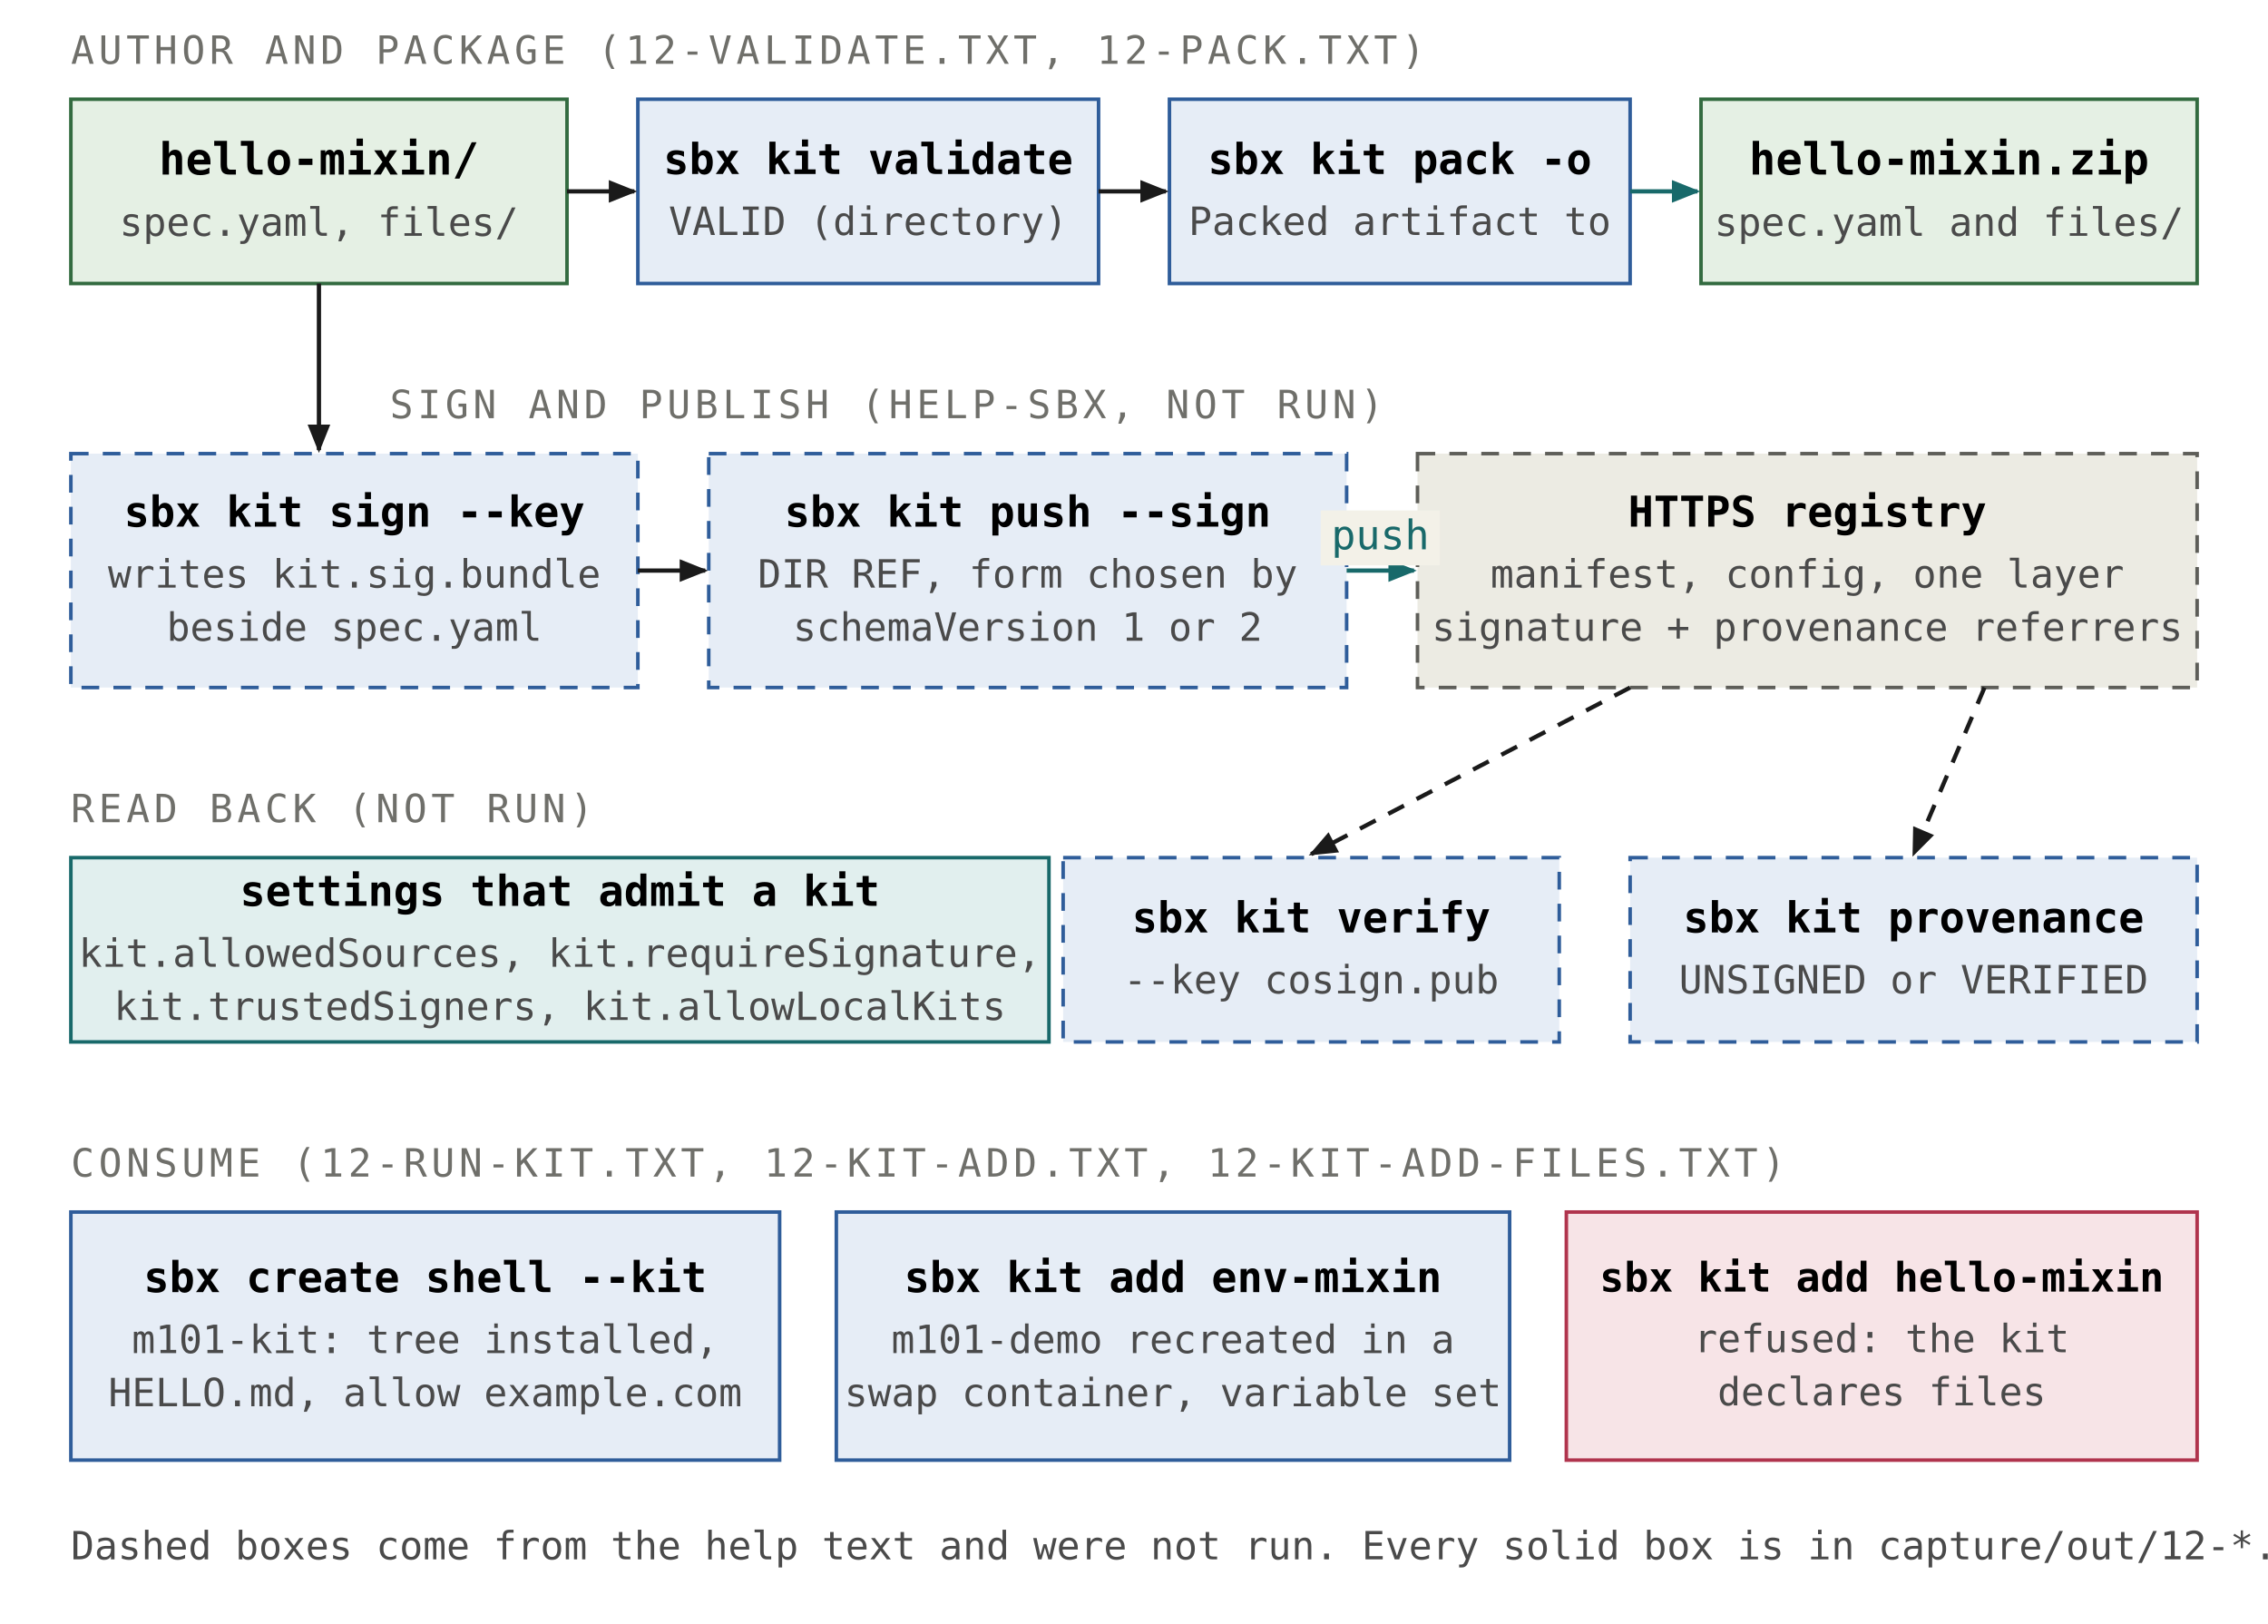
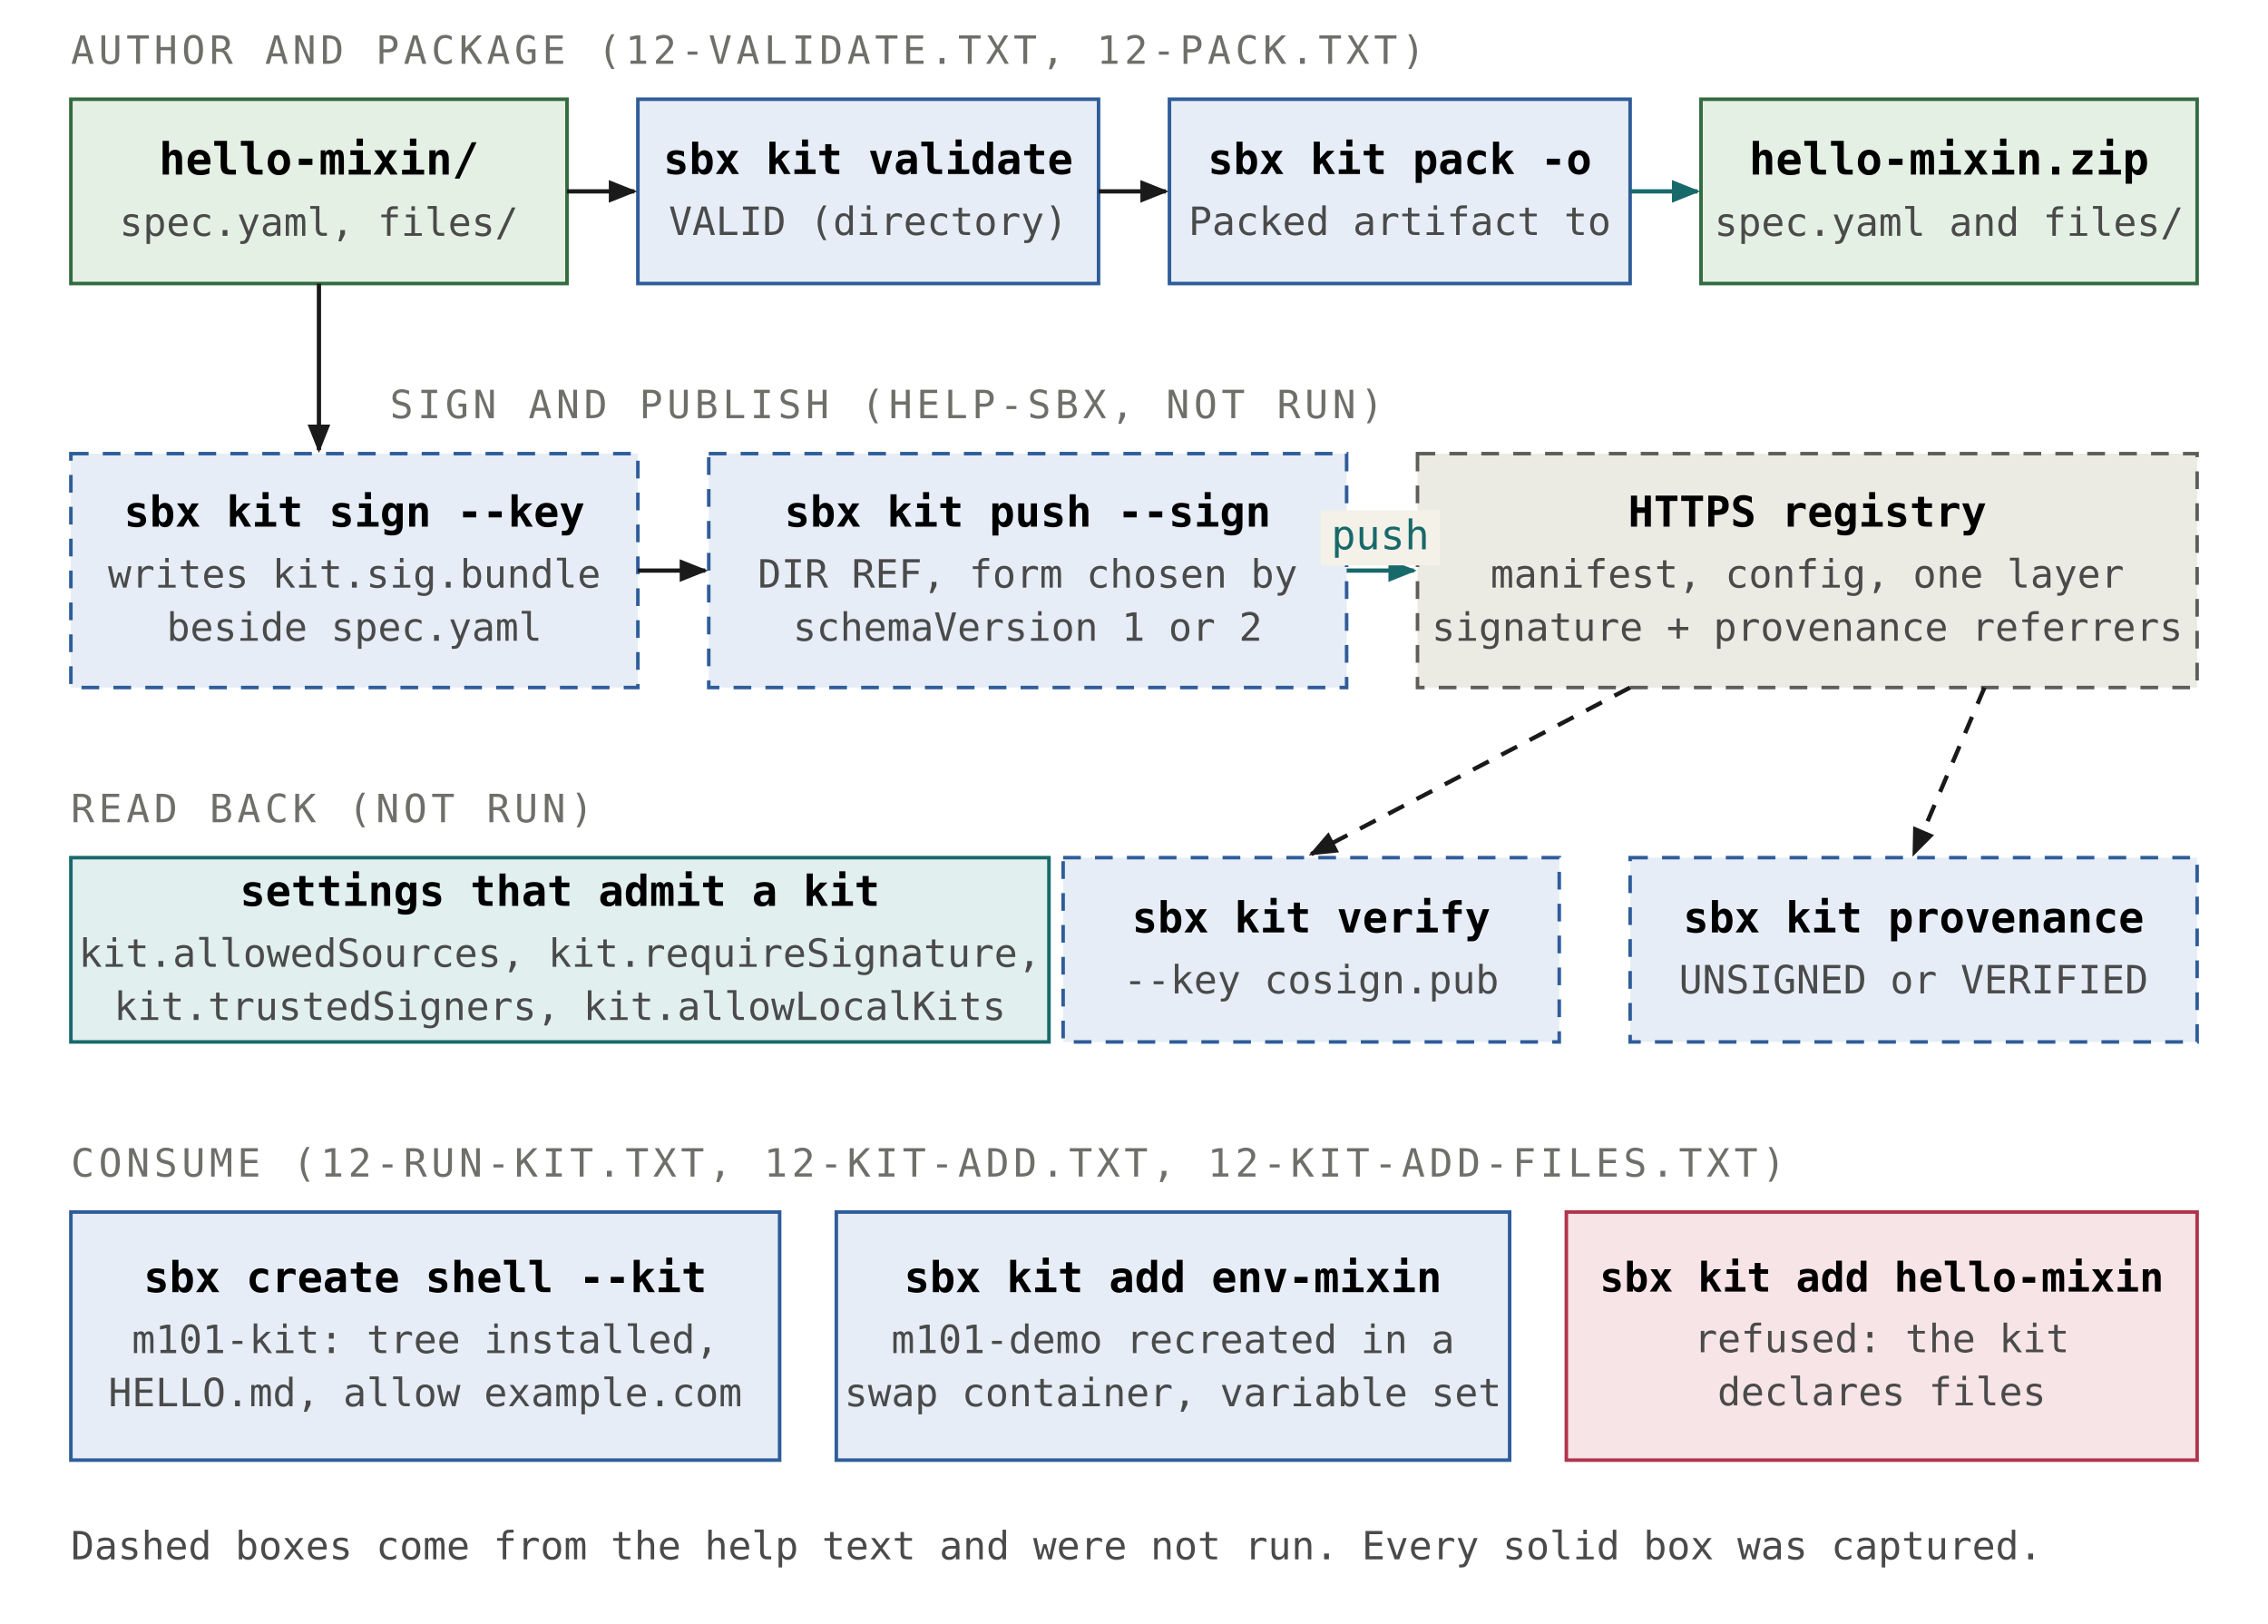
<svg xmlns="http://www.w3.org/2000/svg" viewBox="0 0 640 458" role="img" aria-labelledby="fig-4-3-title fig-4-3-desc" font-family="JetBrains Mono, ui-monospace, monospace">
  <defs>
    <marker id="fig-4-3-head-ink" viewBox="0 0 10 10" refX="9" refY="5" markerWidth="8" markerHeight="8" markerUnits="userSpaceOnUse" orient="auto-start-reverse">
      <path d="M0 1 L10 5 L0 9 z" fill="var(--m-ink, #1a1a1a)" />
    </marker>
    <marker id="fig-4-3-head-teal" viewBox="0 0 10 10" refX="9" refY="5" markerWidth="8" markerHeight="8" markerUnits="userSpaceOnUse" orient="auto-start-reverse">
      <path d="M0 1 L10 5 L0 9 z" fill="var(--m-teal-ink, #18696a)" />
    </marker>
  </defs>
  <text x="20" y="18" font-size="11" letter-spacing="1.2" fill="var(--m-ink-mute, #6f6f6a)">AUTHOR AND PACKAGE (12-VALIDATE.TXT, 12-PACK.TXT)</text>
  <rect x="20" y="28" width="140" height="52" fill="var(--m-green-fill, #e5f0e4)" stroke="var(--m-green-ink, #336b40)" />
  <text x="90" y="49.25" font-size="12.5" text-anchor="middle" font-weight="700">hello-mixin/</text>
  <text x="90" y="66.55" font-size="11" text-anchor="middle" class="m-serif" fill="var(--m-ink-soft, #4a4a4a)">spec.yaml, files/</text>
  <rect x="180" y="28" width="130" height="52" fill="var(--m-blue-fill, #e6edf6)" stroke="var(--m-blue-ink, #2f5d9a)" />
  <text x="245" y="49.1" font-size="12" text-anchor="middle" font-weight="700">sbx kit validate</text>
  <text x="245" y="66.3" font-size="11" text-anchor="middle" class="m-serif" fill="var(--m-ink-soft, #4a4a4a)">VALID (directory)</text>
  <rect x="330" y="28" width="130" height="52" fill="var(--m-blue-fill, #e6edf6)" stroke="var(--m-blue-ink, #2f5d9a)" />
  <text x="395" y="49.1" font-size="12" text-anchor="middle" font-weight="700">sbx kit pack -o</text>
  <text x="395" y="66.3" font-size="11" text-anchor="middle" class="m-serif" fill="var(--m-ink-soft, #4a4a4a)">Packed artifact to</text>
  <rect x="480" y="28" width="140" height="52" fill="var(--m-green-fill, #e5f0e4)" stroke="var(--m-green-ink, #336b40)" />
  <text x="550" y="49.25" font-size="12.5" text-anchor="middle" font-weight="700">hello-mixin.zip</text>
  <text x="550" y="66.55" font-size="11" text-anchor="middle" class="m-serif" fill="var(--m-ink-soft, #4a4a4a)">spec.yaml and files/</text>
  <line x1="160" y1="54" x2="179" y2="54" stroke="var(--m-ink, #1a1a1a)" stroke-width="1.2" marker-end="url(#fig-4-3-head-ink)" />
  <line x1="310" y1="54" x2="329" y2="54" stroke="var(--m-ink, #1a1a1a)" stroke-width="1.2" marker-end="url(#fig-4-3-head-ink)" />
  <line x1="460" y1="54" x2="479" y2="54" stroke="var(--m-teal-ink, #18696a)" stroke-width="1.2" marker-end="url(#fig-4-3-head-teal)" />
  <text x="110" y="118" font-size="11" letter-spacing="1.2" fill="var(--m-ink-mute, #6f6f6a)">SIGN AND PUBLISH (HELP-SBX, NOT RUN)</text>
  <rect x="20" y="128" width="160" height="66" fill="var(--m-blue-fill, #e6edf6)" stroke="var(--m-blue-ink, #2f5d9a)" stroke-dasharray="5 4" />
  <text x="100" y="148.6" font-size="12" text-anchor="middle" font-weight="700">sbx kit sign --key</text>
  <text x="100" y="165.8" font-size="11" text-anchor="middle" class="m-serif" fill="var(--m-ink-soft, #4a4a4a)">writes kit.sig.bundle</text>
  <text x="100" y="180.8" font-size="11" text-anchor="middle" class="m-serif" fill="var(--m-ink-soft, #4a4a4a)">beside spec.yaml</text>
  <rect x="200" y="128" width="180" height="66" fill="var(--m-blue-fill, #e6edf6)" stroke="var(--m-blue-ink, #2f5d9a)" stroke-dasharray="5 4" />
  <text x="290" y="148.6" font-size="12" text-anchor="middle" font-weight="700">sbx kit push --sign</text>
  <text x="290" y="165.8" font-size="11" text-anchor="middle" class="m-serif" fill="var(--m-ink-soft, #4a4a4a)">DIR REF, form chosen by</text>
  <text x="290" y="180.8" font-size="11" text-anchor="middle" class="m-serif" fill="var(--m-ink-soft, #4a4a4a)">schemaVersion 1 or 2</text>
  <rect x="400" y="128" width="220" height="66" fill="var(--m-grey-fill, #ecebe3)" stroke="var(--m-grey-ink, #5e5e59)" stroke-dasharray="5 4" />
  <text x="510" y="148.6" font-size="12" text-anchor="middle" font-weight="700">HTTPS registry</text>
  <text x="510" y="165.8" font-size="11" text-anchor="middle" class="m-serif" fill="var(--m-ink-soft, #4a4a4a)">manifest, config, one layer</text>
  <text x="510" y="180.8" font-size="11" text-anchor="middle" class="m-serif" fill="var(--m-ink-soft, #4a4a4a)">signature + provenance referrers</text>
  <line x1="90" y1="80" x2="90" y2="127" stroke="var(--m-ink, #1a1a1a)" stroke-width="1.2" marker-end="url(#fig-4-3-head-ink)" />
  <line x1="180" y1="161" x2="199" y2="161" stroke="var(--m-ink, #1a1a1a)" stroke-width="1.2" marker-end="url(#fig-4-3-head-ink)" />
  <line x1="380" y1="161" x2="399" y2="161" stroke="var(--m-teal-ink, #18696a)" stroke-width="1.2" marker-end="url(#fig-4-3-head-teal)" />
  <rect class="m-knock" x="372.7" y="144.03" width="33.6" height="15.5" fill="var(--m-panel, #f3f1e8)" />
  <text x="389.5" y="155" font-size="11.5" text-anchor="middle" fill="var(--m-teal-ink, #18696a)">push</text>
  <text x="20" y="232" font-size="11" letter-spacing="1.2" fill="var(--m-ink-mute, #6f6f6a)">READ BACK (NOT RUN)</text>
  <rect x="300" y="242" width="140" height="52" fill="var(--m-blue-fill, #e6edf6)" stroke="var(--m-blue-ink, #2f5d9a)" stroke-dasharray="5 4" />
  <text x="370" y="263.1" font-size="12" text-anchor="middle" font-weight="700">sbx kit verify</text>
  <text x="370" y="280.3" font-size="11" text-anchor="middle" class="m-serif" fill="var(--m-ink-soft, #4a4a4a)">--key cosign.pub</text>
  <rect x="460" y="242" width="160" height="52" fill="var(--m-blue-fill, #e6edf6)" stroke="var(--m-blue-ink, #2f5d9a)" stroke-dasharray="5 4" />
  <text x="540" y="263.1" font-size="12" text-anchor="middle" font-weight="700">sbx kit provenance</text>
  <text x="540" y="280.3" font-size="11" text-anchor="middle" class="m-serif" fill="var(--m-ink-soft, #4a4a4a)">UNSIGNED or VERIFIED</text>
  <line x1="460" y1="194" x2="370" y2="241" stroke="var(--m-ink, #1a1a1a)" stroke-width="1.2" stroke-dasharray="5 4" marker-end="url(#fig-4-3-head-ink)" />
  <line x1="560" y1="194" x2="540" y2="241" stroke="var(--m-ink, #1a1a1a)" stroke-width="1.2" stroke-dasharray="5 4" marker-end="url(#fig-4-3-head-ink)" />
  <rect x="20" y="242" width="276" height="52" fill="var(--m-teal-fill, #e1efee)" stroke="var(--m-teal-ink, #18696a)" />
  <text x="158" y="255.6" font-size="12" text-anchor="middle" font-weight="700">settings that admit a kit</text>
  <text x="158" y="272.8" font-size="11" text-anchor="middle" class="m-serif" fill="var(--m-ink-soft, #4a4a4a)">kit.allowedSources, kit.requireSignature,</text>
  <text x="158" y="287.8" font-size="11" text-anchor="middle" class="m-serif" fill="var(--m-ink-soft, #4a4a4a)">kit.trustedSigners, kit.allowLocalKits</text>
  <text x="20" y="332" font-size="11" letter-spacing="1.2" fill="var(--m-ink-mute, #6f6f6a)">CONSUME (12-RUN-KIT.TXT, 12-KIT-ADD.TXT, 12-KIT-ADD-FILES.TXT)</text>
  <rect x="20" y="342" width="200" height="70" fill="var(--m-blue-fill, #e6edf6)" stroke="var(--m-blue-ink, #2f5d9a)" />
  <text x="120" y="364.6" font-size="12" text-anchor="middle" font-weight="700">sbx create shell --kit</text>
  <text x="120" y="381.8" font-size="11" text-anchor="middle" class="m-serif" fill="var(--m-ink-soft, #4a4a4a)">m101-kit: tree installed,</text>
  <text x="120" y="396.8" font-size="11" text-anchor="middle" class="m-serif" fill="var(--m-ink-soft, #4a4a4a)">HELLO.md, allow example.com</text>
  <rect x="236" y="342" width="190" height="70" fill="var(--m-blue-fill, #e6edf6)" stroke="var(--m-blue-ink, #2f5d9a)" />
  <text x="331" y="364.6" font-size="12" text-anchor="middle" font-weight="700">sbx kit add env-mixin</text>
  <text x="331" y="381.8" font-size="11" text-anchor="middle" class="m-serif" fill="var(--m-ink-soft, #4a4a4a)">m101-demo recreated in a</text>
  <text x="331" y="396.8" font-size="11" text-anchor="middle" class="m-serif" fill="var(--m-ink-soft, #4a4a4a)">swap container, variable set</text>
  <rect x="442" y="342" width="178" height="70" fill="var(--m-rose-fill, #f7e4e7)" stroke="var(--m-rose-ink, #b0344d)" />
  <text x="531" y="364.45" font-size="11.5" text-anchor="middle" font-weight="700">sbx kit add hello-mixin</text>
  <text x="531" y="381.55" font-size="11" text-anchor="middle" class="m-serif" fill="var(--m-ink-soft, #4a4a4a)">refused: the kit</text>
  <text x="531" y="396.55" font-size="11" text-anchor="middle" class="m-serif" fill="var(--m-ink-soft, #4a4a4a)">declares files</text>
-   <text x="20" y="440" font-size="11" class="m-serif" fill="var(--m-ink-soft, #4a4a4a)">Dashed boxes come from the help text and were not run. Every solid box is in capture/out/12-*.</text>
+   <text x="20" y="440" font-size="11" class="m-serif" fill="var(--m-ink-soft, #4a4a4a)">Dashed boxes come from the help text and were not run. Every solid box was captured.</text>
</svg>
